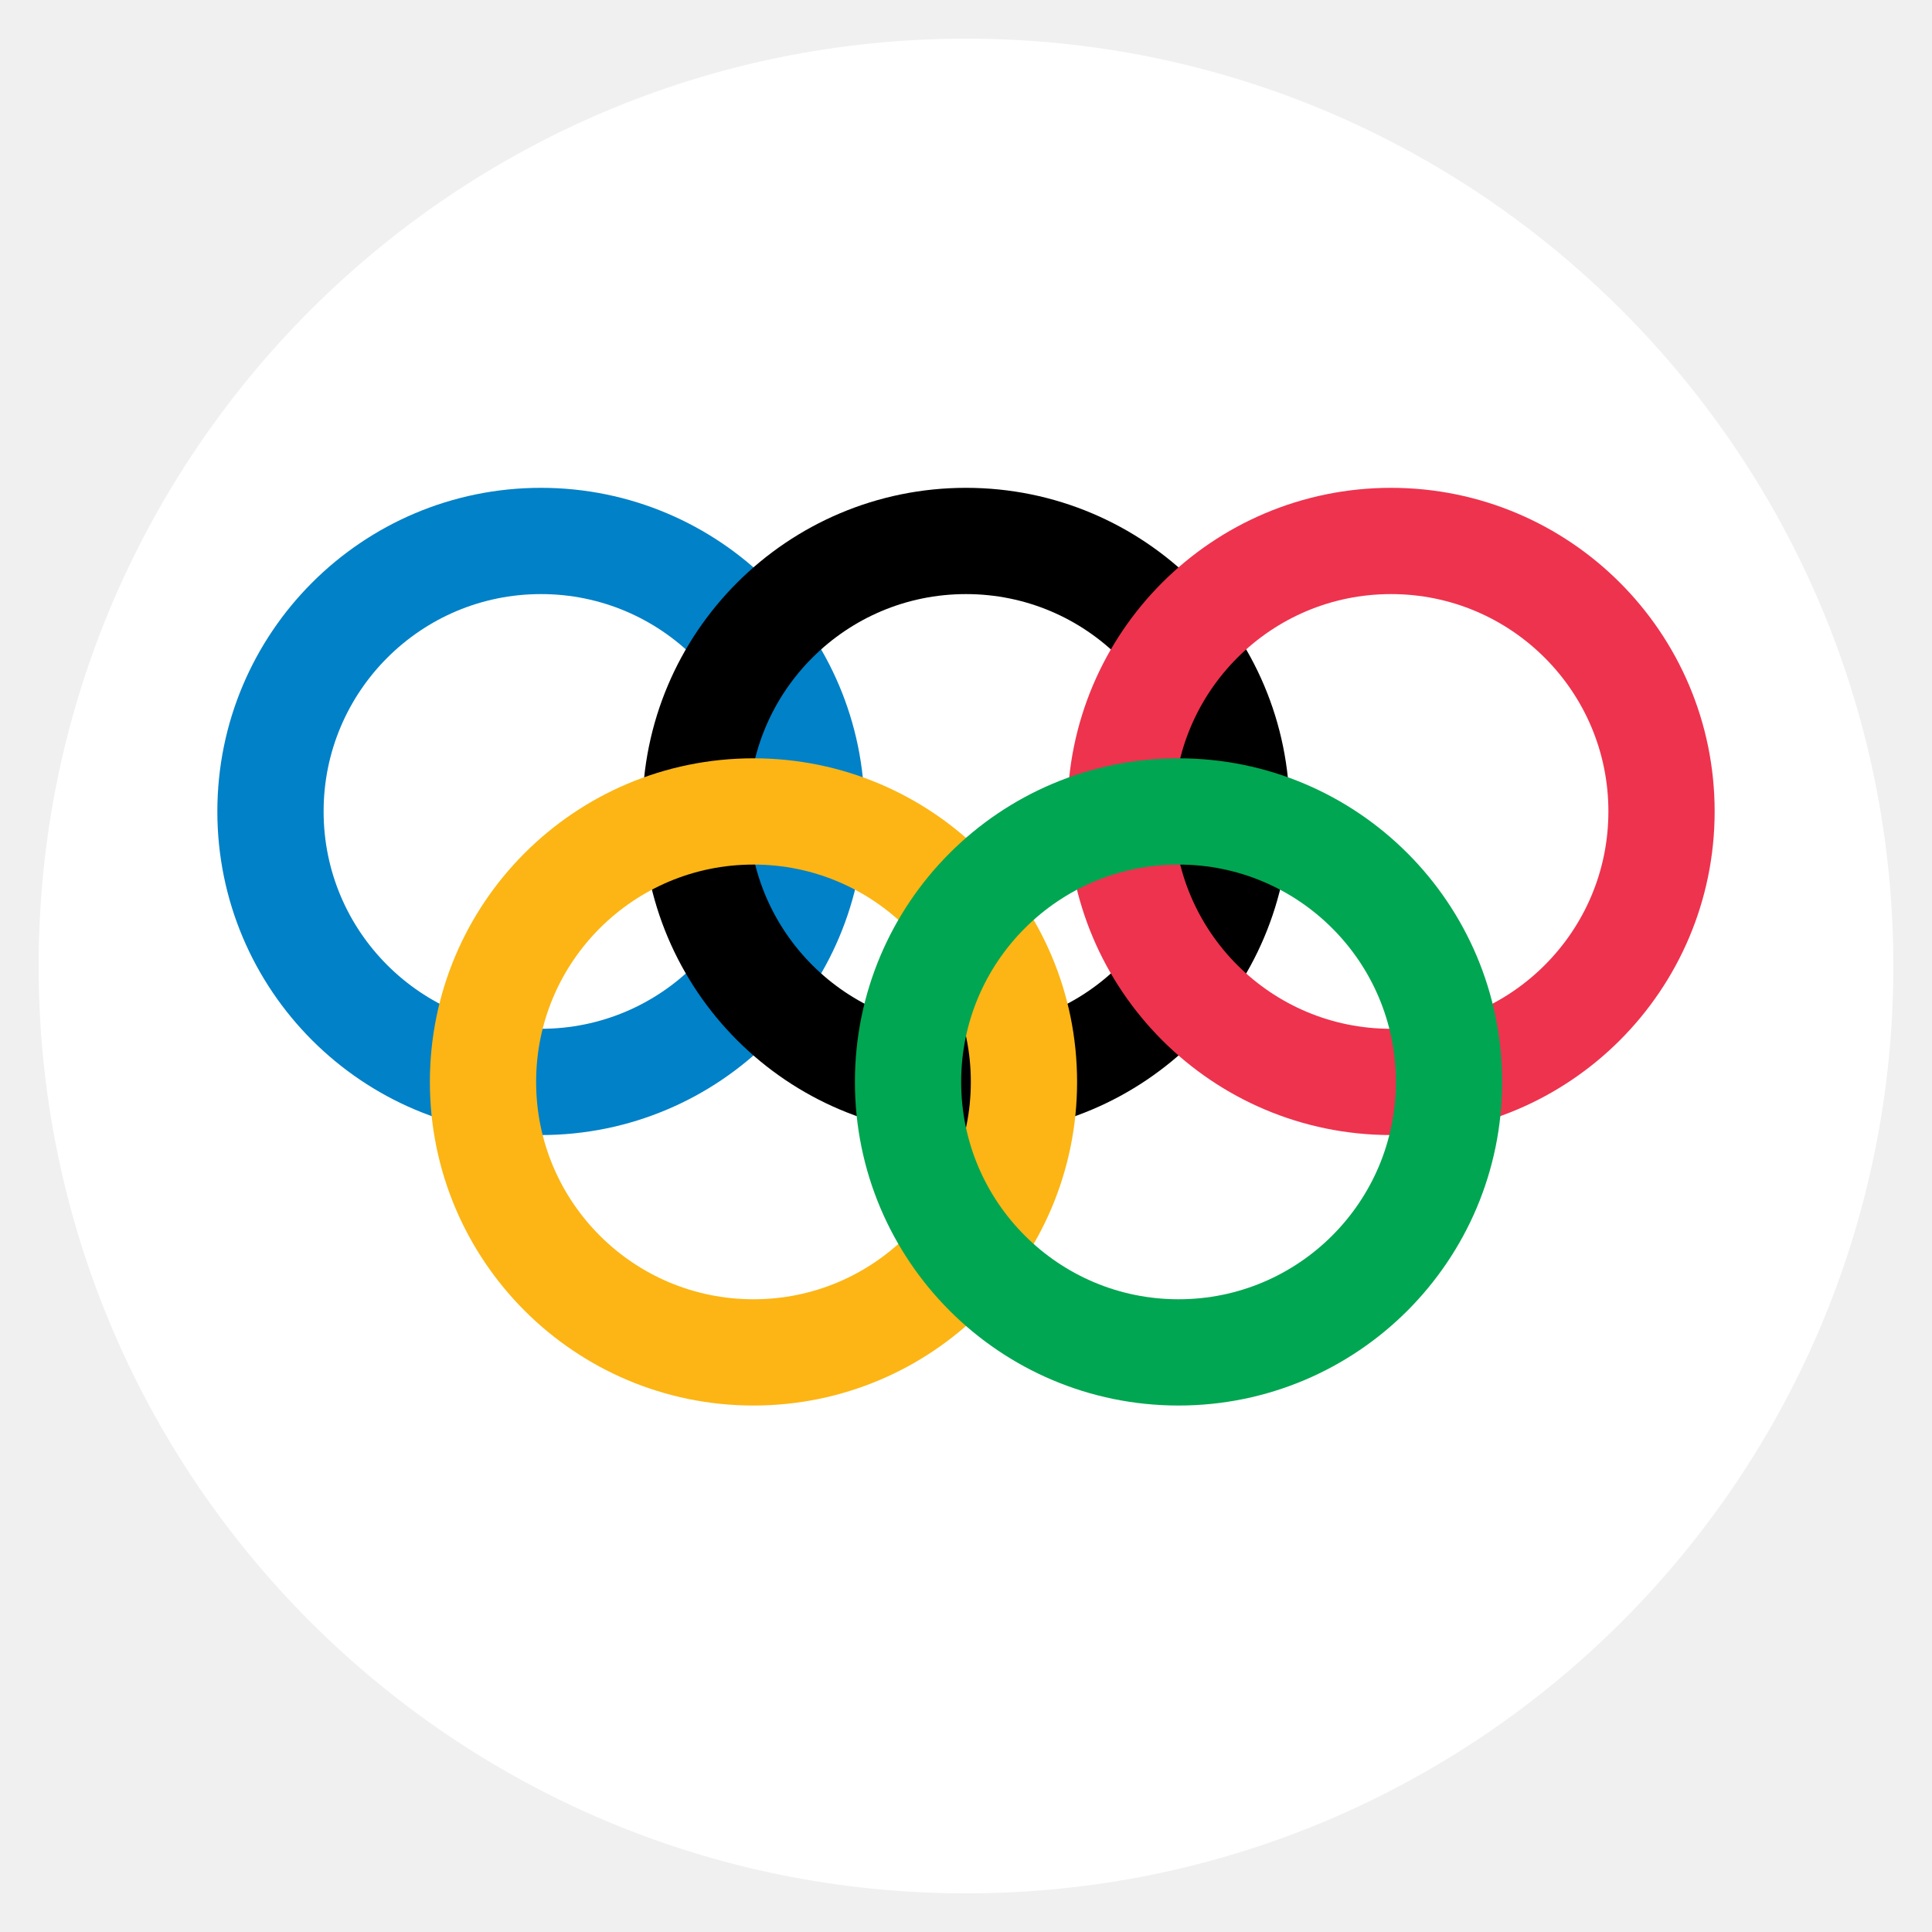
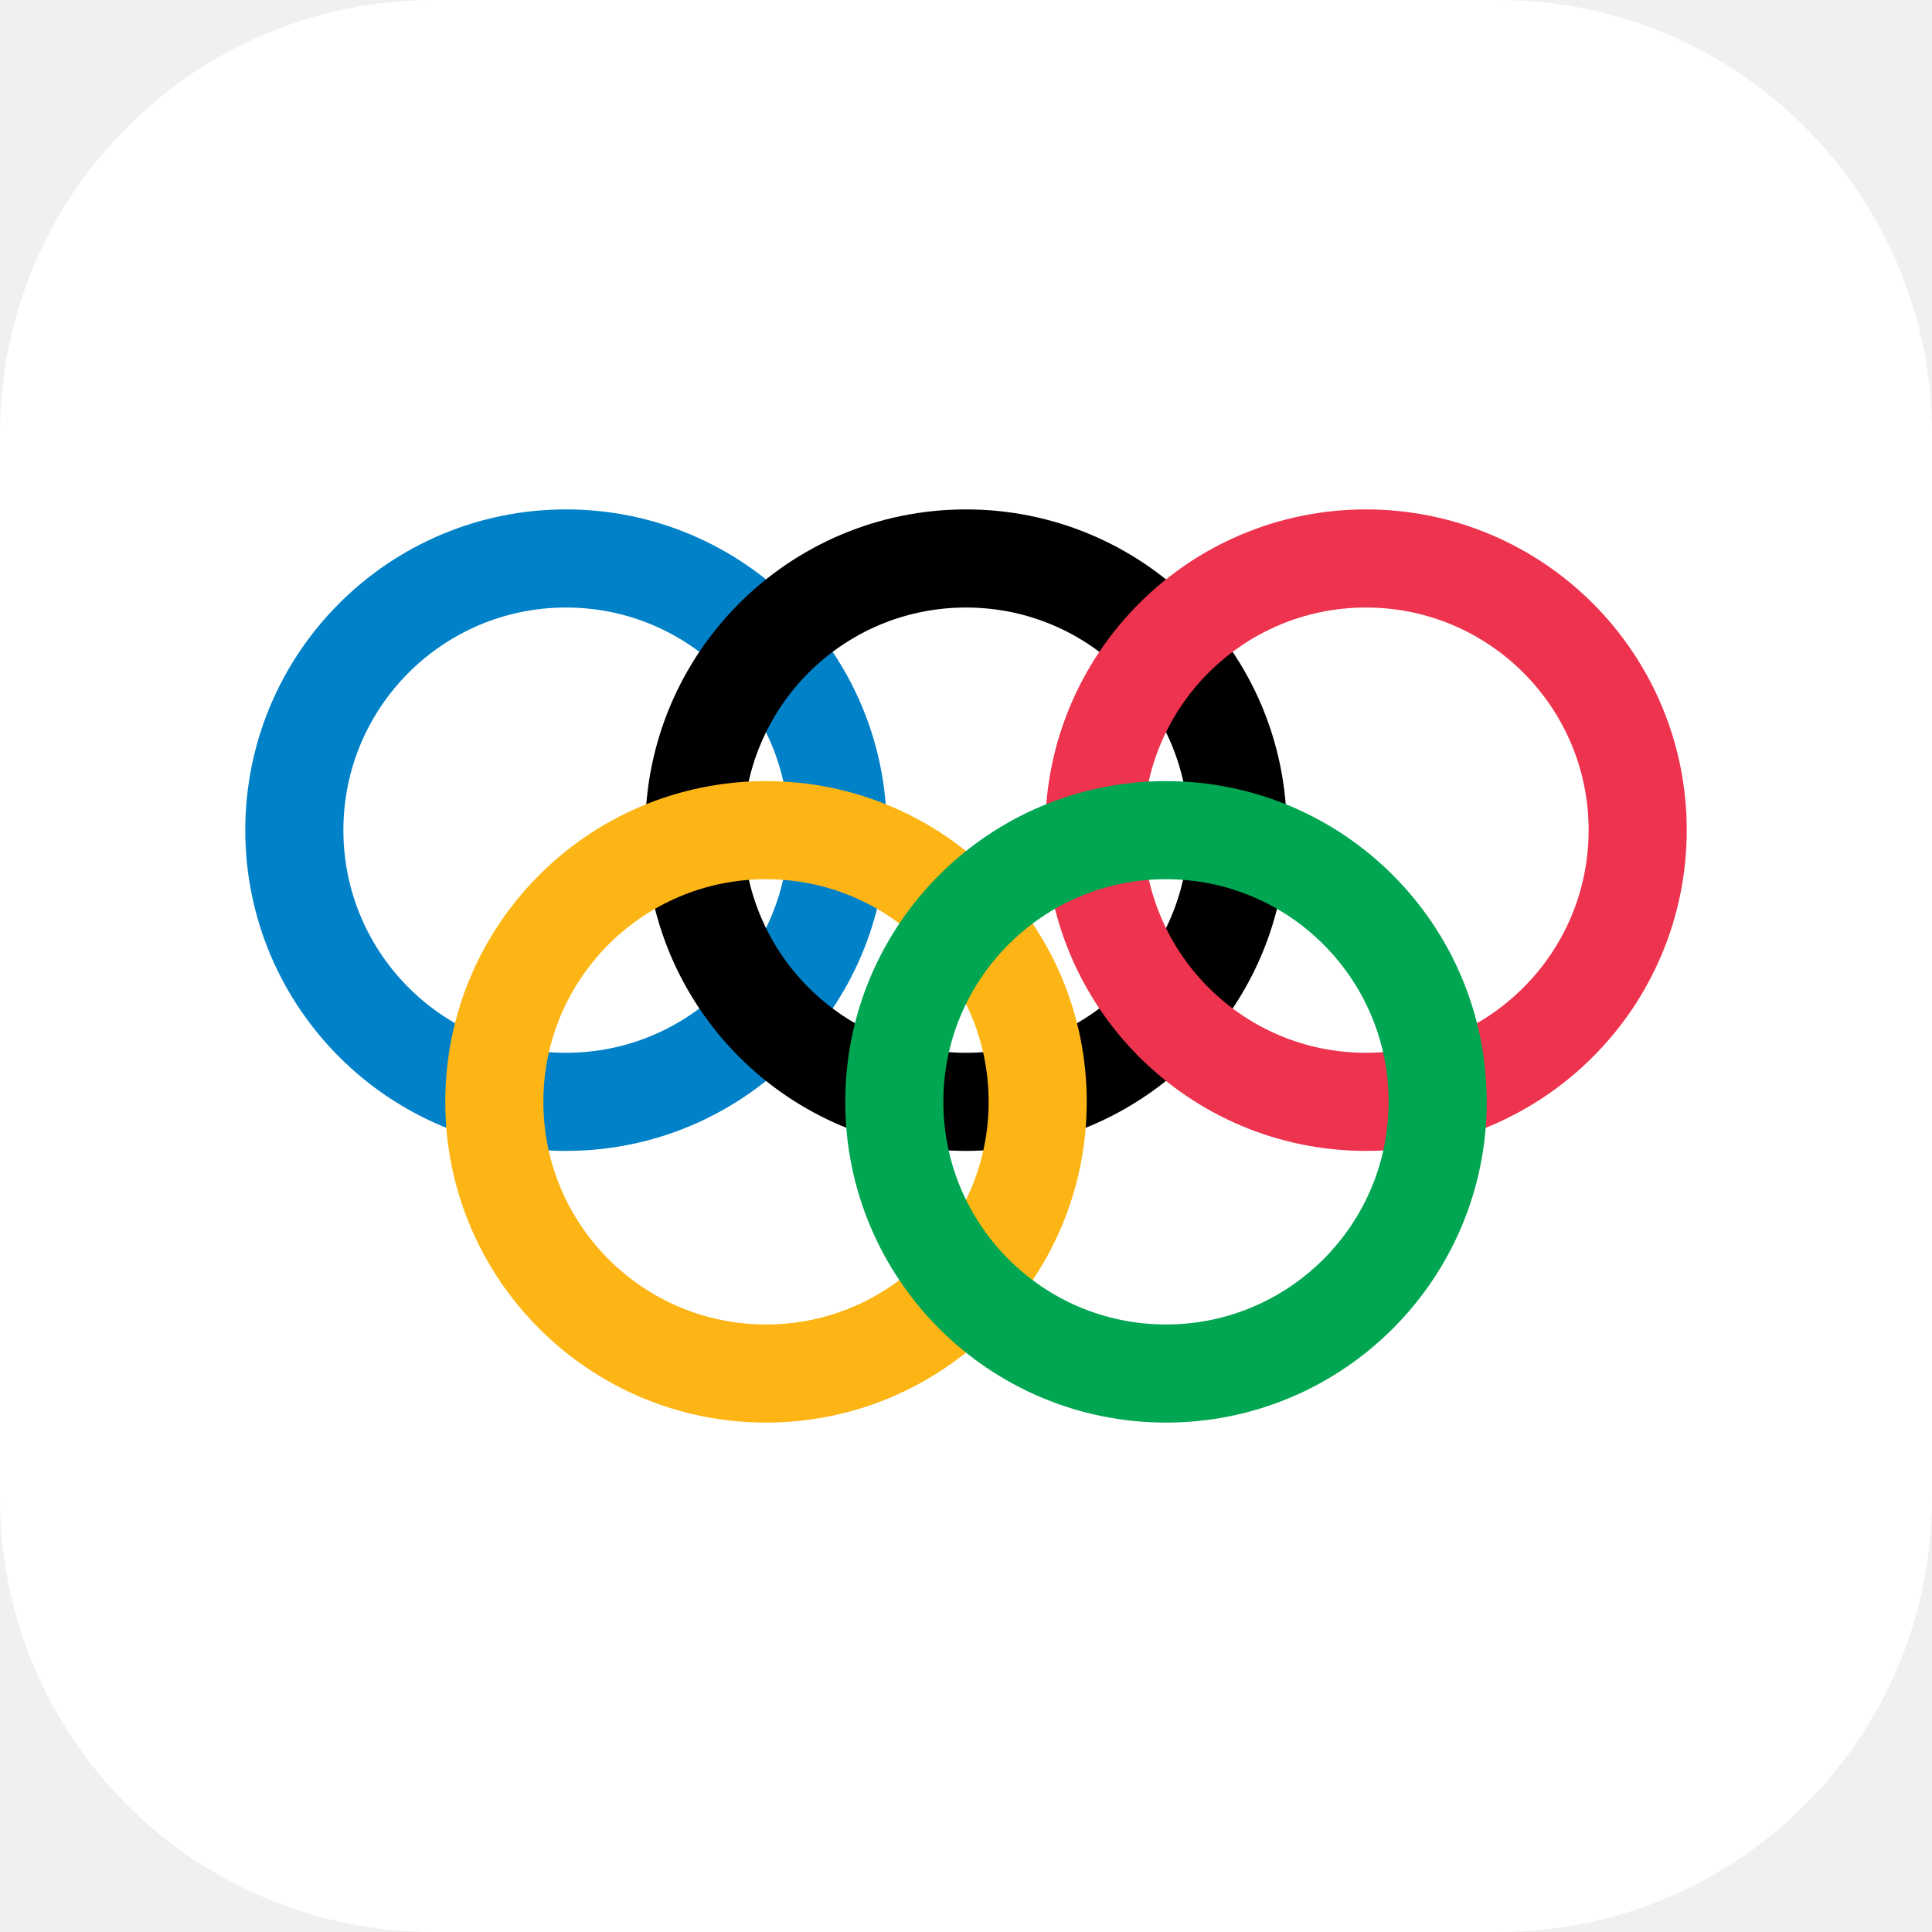
- <svg xmlns="http://www.w3.org/2000/svg" viewBox="0 0 100 100" width="100%" height="100%">
-   <circle cx="50" cy="50" r="48" fill="#ffffff" />
-   <g fill="none" stroke-width="5.5">
-     <circle cx="28" cy="42" r="14" stroke="#0081C8" />
-     <circle cx="50" cy="42" r="14" stroke="#000000" />
-     <circle cx="72" cy="42" r="14" stroke="#EE334E" />
-     <circle cx="39" cy="56" r="14" stroke="#FCB514" />
-     <circle cx="61" cy="56" r="14" stroke="#00A651" />
+ <svg xmlns="http://www.w3.org/2000/svg" viewBox="0 0 512 512" width="100%" height="100%">
+   <rect width="512" height="512" rx="115" fill="#ffffff" />
+   <g fill="none" stroke-width="26" stroke-linecap="round">
+     <circle cx="150" cy="220" r="72" stroke="#0081C8" />
+     <circle cx="256" cy="220" r="72" stroke="#000000" />
+     <circle cx="362" cy="220" r="72" stroke="#EE334E" />
+     <circle cx="203" cy="292" r="72" stroke="#FCB514" />
+     <circle cx="309" cy="292" r="72" stroke="#00A651" />
  </g>
</svg>
